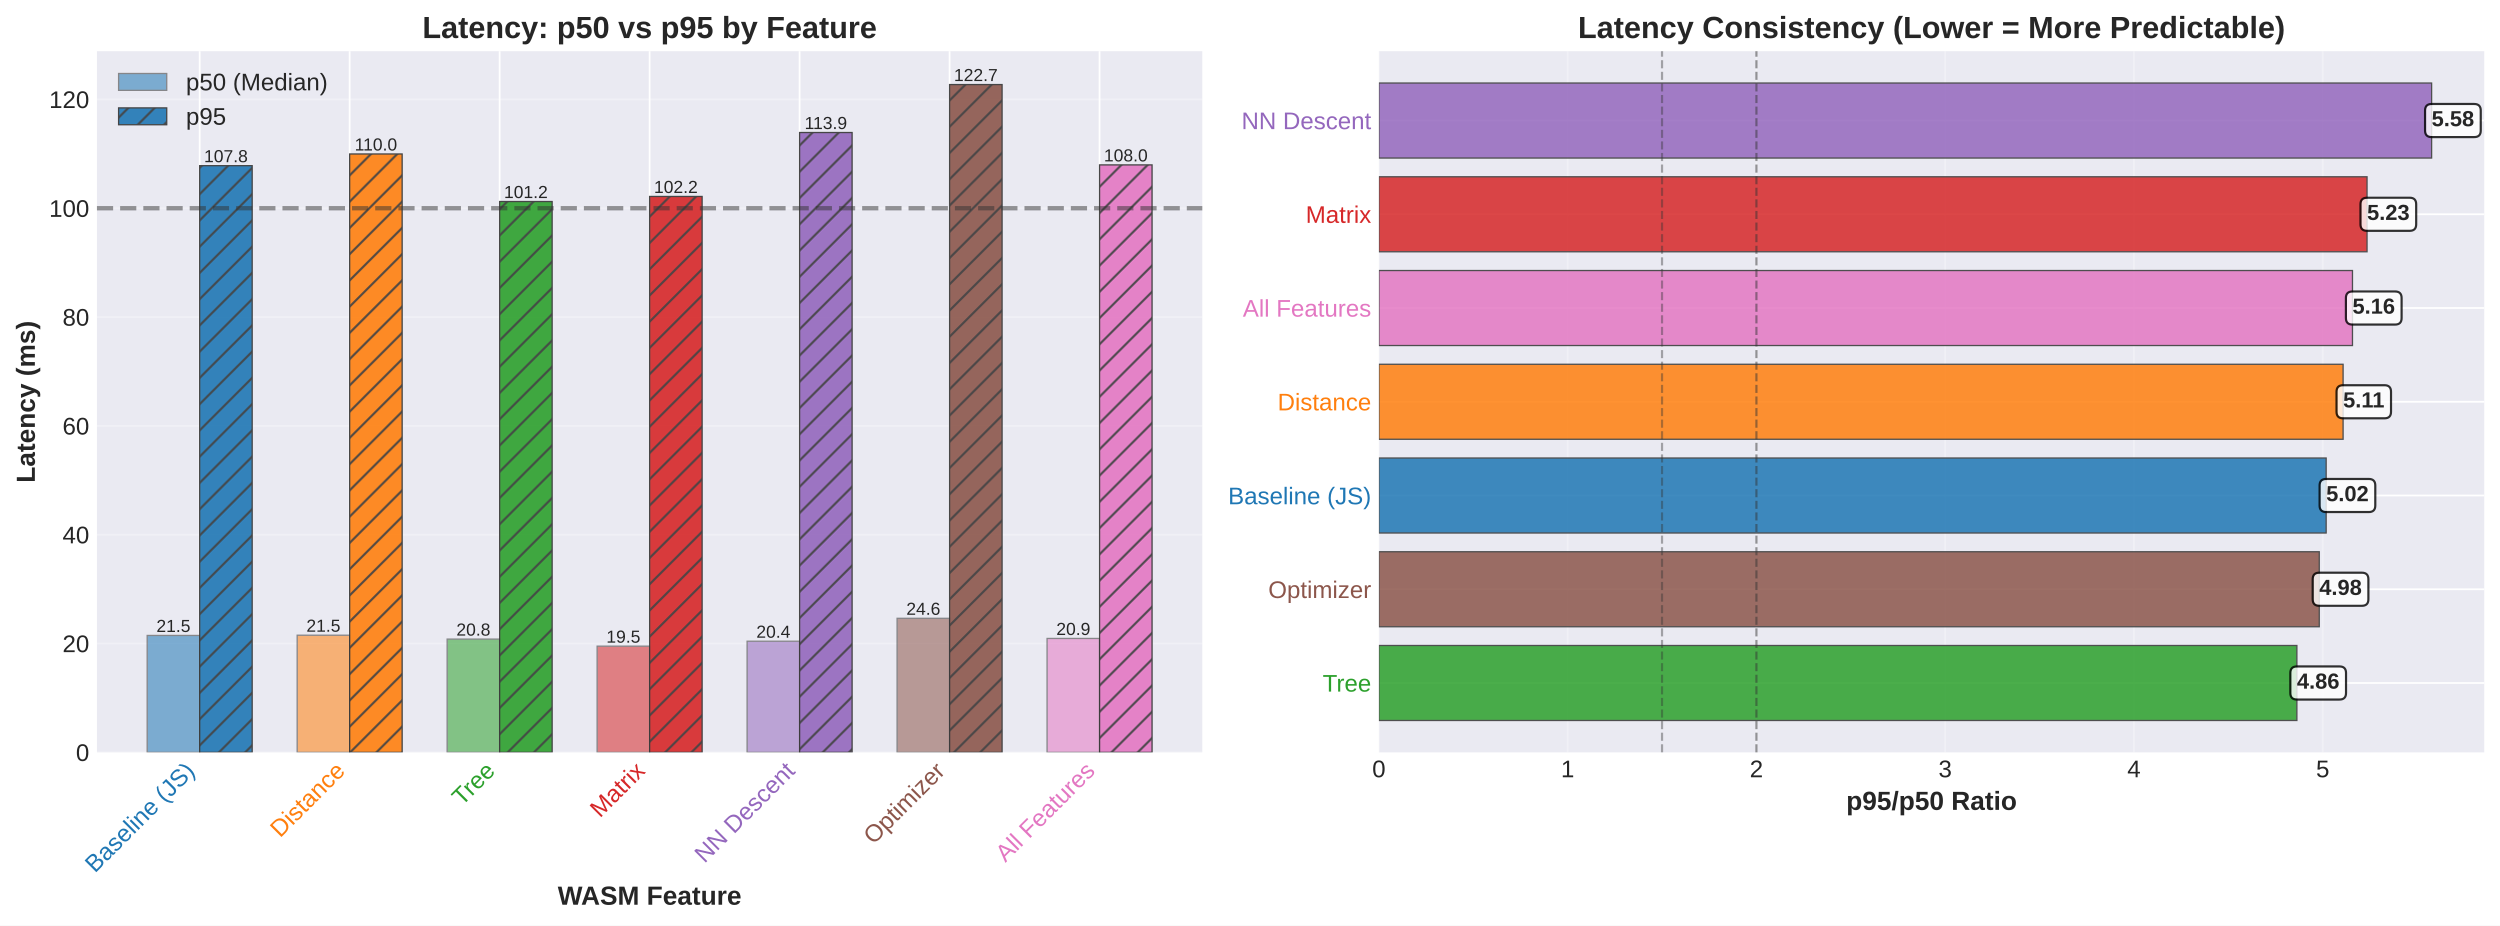
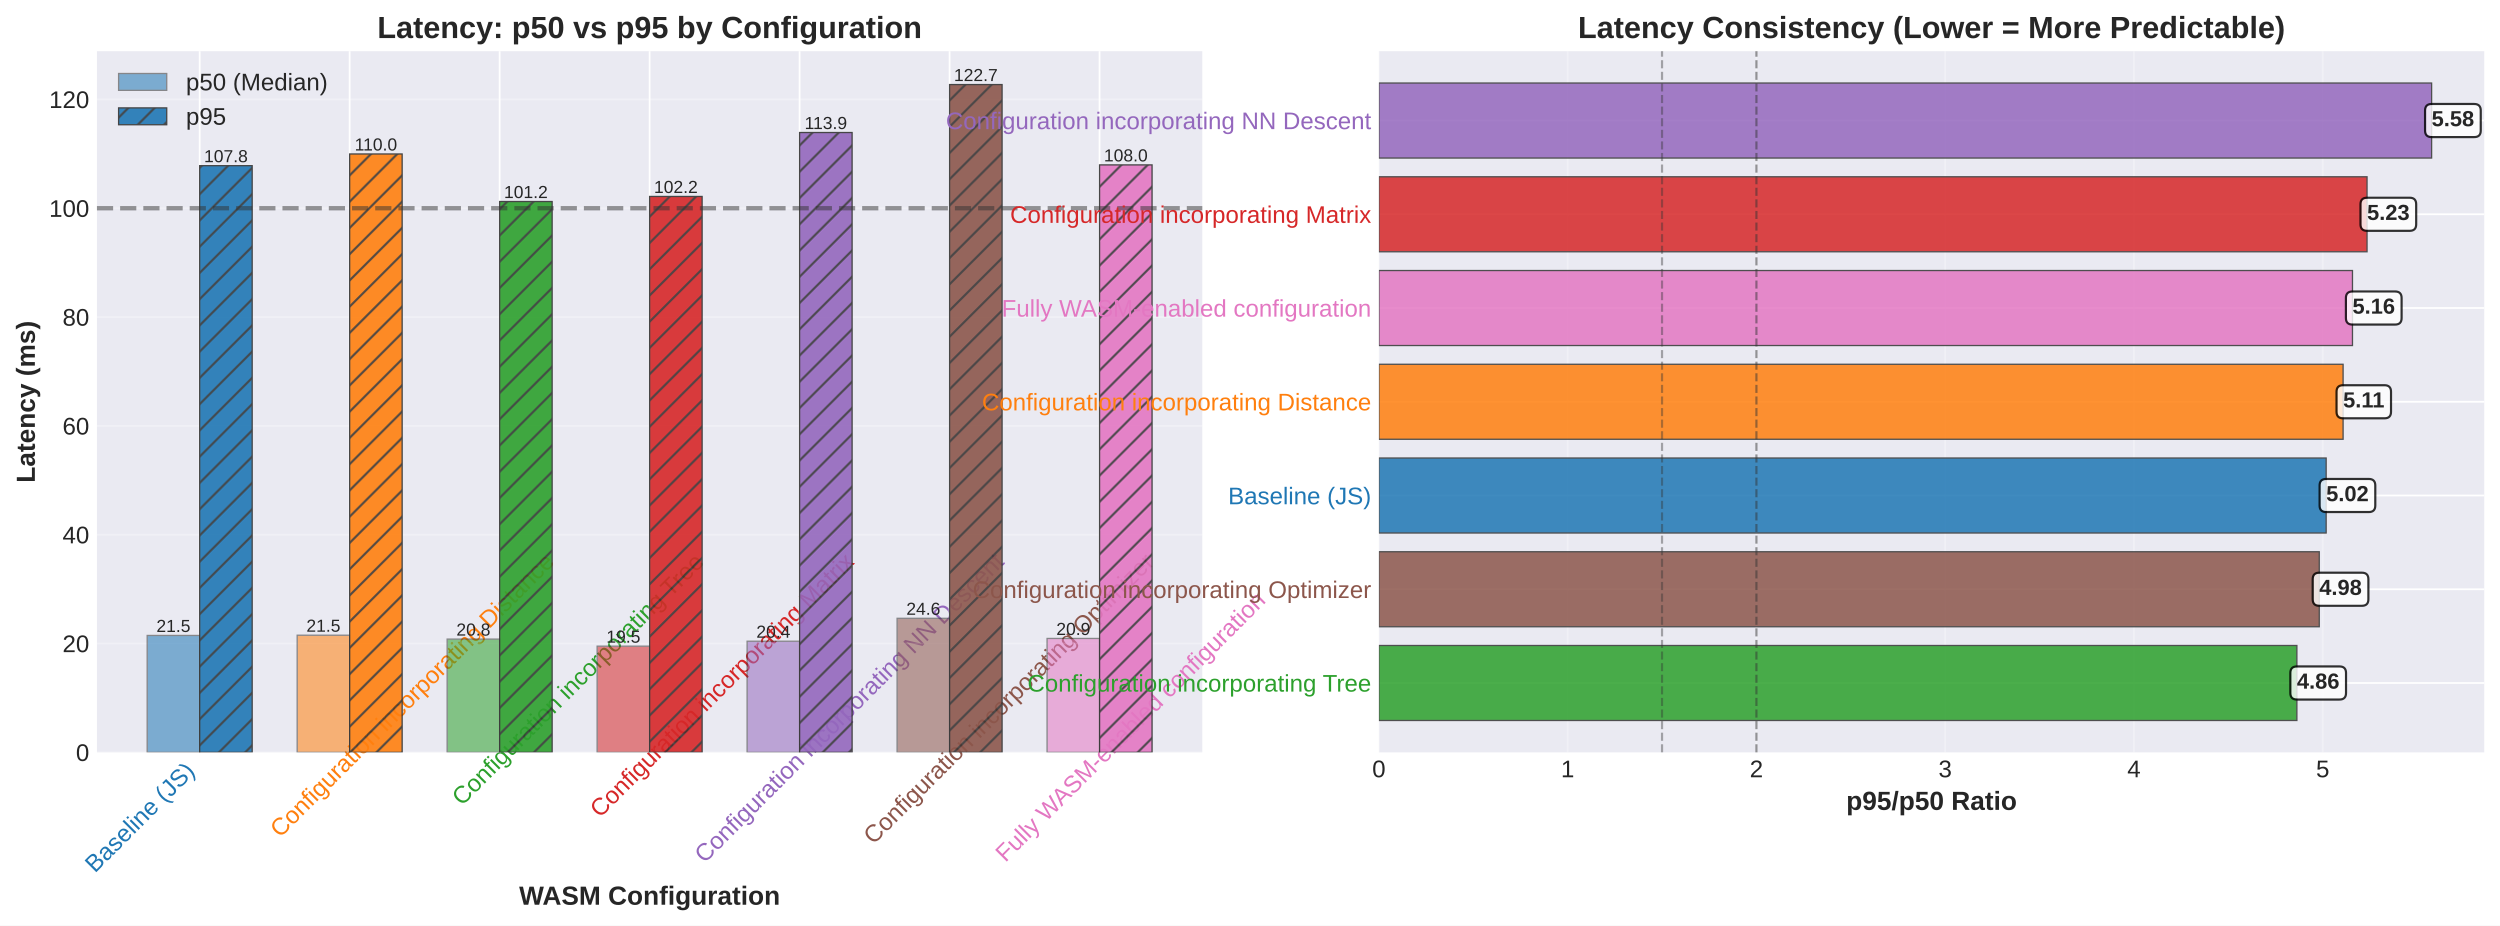
<svg xmlns="http://www.w3.org/2000/svg" width="1142.808pt" height="423.132pt" viewBox="0 0 1142.808 423.132" version="1.1">
  <defs>
    <style type="text/css">*{stroke-linejoin: round; stroke-linecap: butt}</style>
  </defs>
  <g id="figure_1">
    <g id="patch_1">
      <path d="M 0 423.132  L 1142.808 423.132  L 1142.808 -0  L 0 -0  z " style="fill: #ffffff" />
    </g>
    <g id="axes_1">
      <g id="patch_2">
        <path d="M 44.312 343.922  L 549.6 343.922  L 549.6 23.392  L 44.312 23.392  z " style="fill: #eaeaf2" />
      </g>
      <g id="matplotlib.axis_1">
        <g id="xtick_1">
          <g id="line2d_1">
            <path d="M 91.276 343.922  L 91.276 23.392  " clip-path="url(#p7d167f89d7)" style="fill: none; stroke: #ffffff; stroke-width: 0.8; stroke-linecap: round" />
          </g>
          <g id="line2d_2" />
          <g id="text_1">
            <text style="font-size: 11px; font-family: 'Arial', 'Liberation Sans', 'DejaVu Sans', 'Bitstream Vera Sans', sans-serif; fill: #1f77b4" transform="translate(43.38555 399.3372) rotate(-45)">Baseline (JS)</text>
          </g>
        </g>
        <g id="xtick_2">
          <g id="line2d_3">
            <path d="M 159.836 343.922  L 159.836 23.392  " clip-path="url(#p7d167f89d7)" style="fill: none; stroke: #ffffff; stroke-width: 0.8; stroke-linecap: round" />
          </g>
          <g id="line2d_4" />
          <g id="text_2">
-             <text style="font-size: 11px; font-family: 'Arial', 'Liberation Sans', 'DejaVu Sans', 'Bitstream Vera Sans', sans-serif; fill: #ff7f0e" transform="translate(128.0295 383.2498) rotate(-45)">Distance</text>
+             <text style="font-size: 11px; font-family: 'Arial', 'Liberation Sans', 'DejaVu Sans', 'Bitstream Vera Sans', sans-serif; fill: #ff7f0e" transform="translate(128.0295 383.2498) rotate(-45)">Configuration incorporating Distance</text>
          </g>
        </g>
        <g id="xtick_3">
          <g id="line2d_5">
            <path d="M 228.396 343.922  L 228.396 23.392  " clip-path="url(#p7d167f89d7)" style="fill: none; stroke: #ffffff; stroke-width: 0.8; stroke-linecap: round" />
          </g>
          <g id="line2d_6" />
          <g id="text_3">
-             <text style="font-size: 11px; font-family: 'Arial', 'Liberation Sans', 'DejaVu Sans', 'Bitstream Vera Sans', sans-serif; fill: #2ca02c" transform="translate(211.1506 368.6888) rotate(-45)">Tree</text>
+             <text style="font-size: 11px; font-family: 'Arial', 'Liberation Sans', 'DejaVu Sans', 'Bitstream Vera Sans', sans-serif; fill: #2ca02c" transform="translate(211.1506 368.6888) rotate(-45)">Configuration incorporating Tree</text>
          </g>
        </g>
        <g id="xtick_4">
          <g id="line2d_7">
            <path d="M 296.956 343.922  L 296.956 23.392  " clip-path="url(#p7d167f89d7)" style="fill: none; stroke: #ffffff; stroke-width: 0.8; stroke-linecap: round" />
          </g>
          <g id="line2d_8" />
          <g id="text_4">
-             <text style="font-size: 11px; font-family: 'Arial', 'Liberation Sans', 'DejaVu Sans', 'Bitstream Vera Sans', sans-serif; fill: #d62728" transform="translate(274.238 374.1615) rotate(-45)">Matrix</text>
+             <text style="font-size: 11px; font-family: 'Arial', 'Liberation Sans', 'DejaVu Sans', 'Bitstream Vera Sans', sans-serif; fill: #d62728" transform="translate(274.238 374.1615) rotate(-45)">Configuration incorporating Matrix</text>
          </g>
        </g>
        <g id="xtick_5">
          <g id="line2d_9">
            <path d="M 365.516 343.922  L 365.516 23.392  " clip-path="url(#p7d167f89d7)" style="fill: none; stroke: #ffffff; stroke-width: 0.8; stroke-linecap: round" />
          </g>
          <g id="line2d_10" />
          <g id="text_5">
-             <text style="font-size: 11px; font-family: 'Arial', 'Liberation Sans', 'DejaVu Sans', 'Bitstream Vera Sans', sans-serif; fill: #9467bd" transform="translate(322.0425 394.917) rotate(-45)">NN Descent</text>
+             <text style="font-size: 11px; font-family: 'Arial', 'Liberation Sans', 'DejaVu Sans', 'Bitstream Vera Sans', sans-serif; fill: #9467bd" transform="translate(322.0425 394.917) rotate(-45)">Configuration incorporating NN Descent</text>
          </g>
        </g>
        <g id="xtick_6">
          <g id="line2d_11">
            <path d="M 434.077 343.922  L 434.077 23.392  " clip-path="url(#p7d167f89d7)" style="fill: none; stroke: #ffffff; stroke-width: 0.8; stroke-linecap: round" />
          </g>
          <g id="line2d_12" />
          <g id="text_6">
-             <text style="font-size: 11px; font-family: 'Arial', 'Liberation Sans', 'DejaVu Sans', 'Bitstream Vera Sans', sans-serif; fill: #8c564b" transform="translate(399.2546 386.3647) rotate(-45)">Optimizer</text>
+             <text style="font-size: 11px; font-family: 'Arial', 'Liberation Sans', 'DejaVu Sans', 'Bitstream Vera Sans', sans-serif; fill: #8c564b" transform="translate(399.2546 386.3647) rotate(-45)">Configuration incorporating Optimizer</text>
          </g>
        </g>
        <g id="xtick_7">
          <g id="line2d_13">
            <path d="M 502.637 343.922  L 502.637 23.392  " clip-path="url(#p7d167f89d7)" style="fill: none; stroke: #ffffff; stroke-width: 0.8; stroke-linecap: round" />
          </g>
          <g id="line2d_14" />
          <g id="text_7">
-             <text style="font-size: 11px; font-family: 'Arial', 'Liberation Sans', 'DejaVu Sans', 'Bitstream Vera Sans', sans-serif; fill: #e377c2" transform="translate(459.5929 394.4868) rotate(-45)">All Features</text>
+             <text style="font-size: 11px; font-family: 'Arial', 'Liberation Sans', 'DejaVu Sans', 'Bitstream Vera Sans', sans-serif; fill: #e377c2" transform="translate(459.5929 394.4868) rotate(-45)">Fully WASM-enabled configuration</text>
          </g>
        </g>
        <g id="text_8">
-           <text style="font-weight: 700; font-size: 12px; font-family: 'Arial', 'Liberation Sans', 'DejaVu Sans', 'Bitstream Vera Sans', sans-serif; text-anchor: middle; fill: #262626" x="296.956" y="413.564" transform="rotate(-0 296.9563 413.5637)">WASM Feature</text>
+           <text style="font-weight: 700; font-size: 12px; font-family: 'Arial', 'Liberation Sans', 'DejaVu Sans', 'Bitstream Vera Sans', sans-serif; text-anchor: middle; fill: #262626" x="296.956" y="413.564" transform="rotate(-0 296.9563 413.5637)">WASM Configuration</text>
        </g>
      </g>
      <g id="matplotlib.axis_2">
        <g id="ytick_1">
          <g id="line2d_15">
            <path d="M 44.312 343.922  L 549.6 343.922  " clip-path="url(#p7d167f89d7)" style="fill: none; stroke: #ffffff; stroke-opacity: 0.3; stroke-width: 0.8; stroke-linecap: round" />
          </g>
          <g id="line2d_16" />
          <g id="text_9">
            <text style="font-size: 11px; font-family: 'Arial', 'Liberation Sans', 'DejaVu Sans', 'Bitstream Vera Sans', sans-serif; text-anchor: end; fill: #262626" x="40.812" y="347.858" transform="rotate(-0 40.81234 347.8584)">0</text>
          </g>
        </g>
        <g id="ytick_2">
          <g id="line2d_17">
            <path d="M 44.312 294.176  L 549.6 294.176  " clip-path="url(#p7d167f89d7)" style="fill: none; stroke: #ffffff; stroke-opacity: 0.3; stroke-width: 0.8; stroke-linecap: round" />
          </g>
          <g id="line2d_18" />
          <g id="text_10">
            <text style="font-size: 11px; font-family: 'Arial', 'Liberation Sans', 'DejaVu Sans', 'Bitstream Vera Sans', sans-serif; text-anchor: end; fill: #262626" x="40.812" y="298.112" transform="rotate(-0 40.81234 298.1125)">20</text>
          </g>
        </g>
        <g id="ytick_3">
          <g id="line2d_19">
            <path d="M 44.312 244.43  L 549.6 244.43  " clip-path="url(#p7d167f89d7)" style="fill: none; stroke: #ffffff; stroke-opacity: 0.3; stroke-width: 0.8; stroke-linecap: round" />
          </g>
          <g id="line2d_20" />
          <g id="text_11">
            <text style="font-size: 11px; font-family: 'Arial', 'Liberation Sans', 'DejaVu Sans', 'Bitstream Vera Sans', sans-serif; text-anchor: end; fill: #262626" x="40.812" y="248.367" transform="rotate(-0 40.81234 248.3666)">40</text>
          </g>
        </g>
        <g id="ytick_4">
          <g id="line2d_21">
            <path d="M 44.312 194.684  L 549.6 194.684  " clip-path="url(#p7d167f89d7)" style="fill: none; stroke: #ffffff; stroke-opacity: 0.3; stroke-width: 0.8; stroke-linecap: round" />
          </g>
          <g id="line2d_22" />
          <g id="text_12">
            <text style="font-size: 11px; font-family: 'Arial', 'Liberation Sans', 'DejaVu Sans', 'Bitstream Vera Sans', sans-serif; text-anchor: end; fill: #262626" x="40.812" y="198.621" transform="rotate(-0 40.81234 198.6208)">60</text>
          </g>
        </g>
        <g id="ytick_5">
          <g id="line2d_23">
            <path d="M 44.312 144.938  L 549.6 144.938  " clip-path="url(#p7d167f89d7)" style="fill: none; stroke: #ffffff; stroke-opacity: 0.3; stroke-width: 0.8; stroke-linecap: round" />
          </g>
          <g id="line2d_24" />
          <g id="text_13">
            <text style="font-size: 11px; font-family: 'Arial', 'Liberation Sans', 'DejaVu Sans', 'Bitstream Vera Sans', sans-serif; text-anchor: end; fill: #262626" x="40.812" y="148.875" transform="rotate(-0 40.81234 148.8749)">80</text>
          </g>
        </g>
        <g id="ytick_6">
          <g id="line2d_25">
            <path d="M 44.312 95.192  L 549.6 95.192  " clip-path="url(#p7d167f89d7)" style="fill: none; stroke: #ffffff; stroke-opacity: 0.3; stroke-width: 0.8; stroke-linecap: round" />
          </g>
          <g id="line2d_26" />
          <g id="text_14">
            <text style="font-size: 11px; font-family: 'Arial', 'Liberation Sans', 'DejaVu Sans', 'Bitstream Vera Sans', sans-serif; text-anchor: end; fill: #262626" x="40.812" y="99.129" transform="rotate(-0 40.81234 99.12901)">100</text>
          </g>
        </g>
        <g id="ytick_7">
          <g id="line2d_27">
            <path d="M 44.312 45.446  L 549.6 45.446  " clip-path="url(#p7d167f89d7)" style="fill: none; stroke: #ffffff; stroke-opacity: 0.3; stroke-width: 0.8; stroke-linecap: round" />
          </g>
          <g id="line2d_28" />
          <g id="text_15">
            <text style="font-size: 11px; font-family: 'Arial', 'Liberation Sans', 'DejaVu Sans', 'Bitstream Vera Sans', sans-serif; text-anchor: end; fill: #262626" x="40.812" y="49.383" transform="rotate(-0 40.81234 49.38314)">120</text>
          </g>
        </g>
        <g id="text_16">
          <text style="font-weight: 700; font-size: 12px; font-family: 'Arial', 'Liberation Sans', 'DejaVu Sans', 'Bitstream Vera Sans', sans-serif; text-anchor: middle; fill: #262626" x="15.936" y="183.657" transform="rotate(-90 15.93562 183.6566)">Latency (ms)</text>
        </g>
      </g>
      <g id="patch_3">
        <path d="M 67.28 343.922  L 91.276 343.922  L 91.276 290.478  L 67.28 290.478  z " clip-path="url(#p7d167f89d7)" style="fill: #1f77b4; opacity: 0.55; stroke: #333333; stroke-width: 0.6; stroke-linejoin: miter" />
      </g>
      <g id="patch_4">
        <path d="M 135.84 343.922  L 159.836 343.922  L 159.836 290.37  L 135.84 290.37  z " clip-path="url(#p7d167f89d7)" style="fill: #ff7f0e; opacity: 0.55; stroke: #333333; stroke-width: 0.6; stroke-linejoin: miter" />
      </g>
      <g id="patch_5">
        <path d="M 204.4 343.922  L 228.396 343.922  L 228.396 292.144  L 204.4 292.144  z " clip-path="url(#p7d167f89d7)" style="fill: #2ca02c; opacity: 0.55; stroke: #333333; stroke-width: 0.6; stroke-linejoin: miter" />
      </g>
      <g id="patch_6">
        <path d="M 272.96 343.922  L 296.956 343.922  L 296.956 295.378  L 272.96 295.378  z " clip-path="url(#p7d167f89d7)" style="fill: #d62728; opacity: 0.55; stroke: #333333; stroke-width: 0.6; stroke-linejoin: miter" />
      </g>
      <g id="patch_7">
        <path d="M 341.52 343.922  L 365.516 343.922  L 365.516 293.114  L 341.52 293.114  z " clip-path="url(#p7d167f89d7)" style="fill: #9467bd; opacity: 0.55; stroke: #333333; stroke-width: 0.6; stroke-linejoin: miter" />
      </g>
      <g id="patch_8">
        <path d="M 410.08 343.922  L 434.077 343.922  L 434.077 282.643  L 410.08 282.643  z " clip-path="url(#p7d167f89d7)" style="fill: #8c564b; opacity: 0.55; stroke: #333333; stroke-width: 0.6; stroke-linejoin: miter" />
      </g>
      <g id="patch_9">
        <path d="M 478.641 343.922  L 502.637 343.922  L 502.637 291.854  L 478.641 291.854  z " clip-path="url(#p7d167f89d7)" style="fill: #e377c2; opacity: 0.55; stroke: #333333; stroke-width: 0.6; stroke-linejoin: miter" />
      </g>
      <g id="patch_10">
        <path d="M 91.276 343.922  L 115.272 343.922  L 115.272 75.734  L 91.276 75.734  z " clip-path="url(#p7d167f89d7)" style="fill: url(#h365c6e876c); opacity: 0.9; stroke: #333333; stroke-width: 0.6; stroke-linejoin: miter" />
      </g>
      <g id="patch_11">
        <path d="M 159.836 343.922  L 183.832 343.922  L 183.832 70.388  L 159.836 70.388  z " clip-path="url(#p7d167f89d7)" style="fill: url(#hfb92b39b15); opacity: 0.9; stroke: #333333; stroke-width: 0.6; stroke-linejoin: miter" />
      </g>
      <g id="patch_12">
        <path d="M 228.396 343.922  L 252.392 343.922  L 252.392 92.124  L 228.396 92.124  z " clip-path="url(#p7d167f89d7)" style="fill: url(#hc4e8694d15); opacity: 0.9; stroke: #333333; stroke-width: 0.6; stroke-linejoin: miter" />
      </g>
      <g id="patch_13">
        <path d="M 296.956 343.922  L 320.952 343.922  L 320.952 89.807  L 296.956 89.807  z " clip-path="url(#p7d167f89d7)" style="fill: url(#ha5bbc95d6c); opacity: 0.9; stroke: #333333; stroke-width: 0.6; stroke-linejoin: miter" />
      </g>
      <g id="patch_14">
        <path d="M 365.516 343.922  L 389.512 343.922  L 389.512 60.579  L 365.516 60.579  z " clip-path="url(#p7d167f89d7)" style="fill: url(#hbf3a1a3092); opacity: 0.9; stroke: #333333; stroke-width: 0.6; stroke-linejoin: miter" />
      </g>
      <g id="patch_15">
        <path d="M 434.077 343.922  L 458.073 343.922  L 458.073 38.655  L 434.077 38.655  z " clip-path="url(#p7d167f89d7)" style="fill: url(#hc1cb69dcd6); opacity: 0.9; stroke: #333333; stroke-width: 0.6; stroke-linejoin: miter" />
      </g>
      <g id="patch_16">
        <path d="M 502.637 343.922  L 526.633 343.922  L 526.633 75.381  L 502.637 75.381  z " clip-path="url(#p7d167f89d7)" style="fill: url(#h74aba30aff); opacity: 0.9; stroke: #333333; stroke-width: 0.6; stroke-linejoin: miter" />
      </g>
      <g id="line2d_29">
        <path d="M 44.312 95.192  L 549.6 95.192  " clip-path="url(#p7d167f89d7)" style="fill: none; stroke-dasharray: 7.4,3.2; stroke-dashoffset: 0; stroke: #333333; stroke-opacity: 0.5; stroke-width: 2" />
      </g>
      <g id="patch_17">
        <path d="M 44.312 343.922  L 44.312 23.392  " style="fill: none" />
      </g>
      <g id="patch_18">
        <path d="M 549.6 343.922  L 549.6 23.392  " style="fill: none" />
      </g>
      <g id="patch_19">
        <path d="M 44.312 343.922  L 549.6 343.922  " style="fill: none" />
      </g>
      <g id="patch_20">
        <path d="M 44.312 23.392  L 549.6 23.392  " style="fill: none" />
      </g>
      <g id="text_17">
        <text style="font-size: 8px; font-family: 'Arial', 'Liberation Sans', 'DejaVu Sans', 'Bitstream Vera Sans', sans-serif; text-anchor: middle; fill: #262626" x="79.278" y="288.888" transform="rotate(-0 79.278 288.8879)">21.5</text>
      </g>
      <g id="text_18">
        <text style="font-size: 8px; font-family: 'Arial', 'Liberation Sans', 'DejaVu Sans', 'Bitstream Vera Sans', sans-serif; text-anchor: middle; fill: #262626" x="147.838" y="288.78" transform="rotate(-0 147.8381 288.7801)">21.5</text>
      </g>
      <g id="text_19">
        <text style="font-size: 8px; font-family: 'Arial', 'Liberation Sans', 'DejaVu Sans', 'Bitstream Vera Sans', sans-serif; text-anchor: middle; fill: #262626" x="216.398" y="290.554" transform="rotate(-0 216.3982 290.5544)">20.8</text>
      </g>
      <g id="text_20">
        <text style="font-size: 8px; font-family: 'Arial', 'Liberation Sans', 'DejaVu Sans', 'Bitstream Vera Sans', sans-serif; text-anchor: middle; fill: #262626" x="284.958" y="293.788" transform="rotate(-0 284.9583 293.7879)">19.5</text>
      </g>
      <g id="text_21">
        <text style="font-size: 8px; font-family: 'Arial', 'Liberation Sans', 'DejaVu Sans', 'Bitstream Vera Sans', sans-serif; text-anchor: middle; fill: #262626" x="353.518" y="291.524" transform="rotate(-0 353.5184 291.5245)">20.4</text>
      </g>
      <g id="text_22">
        <text style="font-size: 8px; font-family: 'Arial', 'Liberation Sans', 'DejaVu Sans', 'Bitstream Vera Sans', sans-serif; text-anchor: middle; fill: #262626" x="422.079" y="281.053" transform="rotate(-0 422.0785 281.0529)">24.6</text>
      </g>
      <g id="text_23">
        <text style="font-size: 8px; font-family: 'Arial', 'Liberation Sans', 'DejaVu Sans', 'Bitstream Vera Sans', sans-serif; text-anchor: middle; fill: #262626" x="490.639" y="290.264" transform="rotate(-0 490.6386 290.2642)">20.9</text>
      </g>
      <g id="text_24">
        <text style="font-size: 8px; font-family: 'Arial', 'Liberation Sans', 'DejaVu Sans', 'Bitstream Vera Sans', sans-serif; text-anchor: middle; fill: #262626" x="103.274" y="74.144" transform="rotate(-0 103.274 74.14366)">107.8</text>
      </g>
      <g id="text_25">
        <text style="font-size: 8px; font-family: 'Arial', 'Liberation Sans', 'DejaVu Sans', 'Bitstream Vera Sans', sans-serif; text-anchor: middle; fill: #262626" x="171.834" y="68.798" transform="rotate(-0 171.8341 68.79824)">110.0</text>
      </g>
      <g id="text_26">
        <text style="font-size: 8px; font-family: 'Arial', 'Liberation Sans', 'DejaVu Sans', 'Bitstream Vera Sans', sans-serif; text-anchor: middle; fill: #262626" x="240.394" y="90.534" transform="rotate(-0 240.3942 90.53379)">101.2</text>
      </g>
      <g id="text_27">
        <text style="font-size: 8px; font-family: 'Arial', 'Liberation Sans', 'DejaVu Sans', 'Bitstream Vera Sans', sans-serif; text-anchor: middle; fill: #262626" x="308.954" y="88.217" transform="rotate(-0 308.9543 88.21722)">102.2</text>
      </g>
      <g id="text_28">
        <text style="font-size: 8px; font-family: 'Arial', 'Liberation Sans', 'DejaVu Sans', 'Bitstream Vera Sans', sans-serif; text-anchor: middle; fill: #262626" x="377.514" y="58.989" transform="rotate(-0 377.5144 58.98926)">113.9</text>
      </g>
      <g id="text_29">
        <text style="font-size: 8px; font-family: 'Arial', 'Liberation Sans', 'DejaVu Sans', 'Bitstream Vera Sans', sans-serif; text-anchor: middle; fill: #262626" x="446.075" y="37.065" transform="rotate(-0 446.0745 37.0649)">122.7</text>
      </g>
      <g id="text_30">
        <text style="font-size: 8px; font-family: 'Arial', 'Liberation Sans', 'DejaVu Sans', 'Bitstream Vera Sans', sans-serif; text-anchor: middle; fill: #262626" x="514.635" y="73.791" transform="rotate(-0 514.6347 73.79092)">108.0</text>
      </g>
      <g id="text_31">
-         <text style="font-weight: 700; font-size: 14px; font-family: 'Arial', 'Liberation Sans', 'DejaVu Sans', 'Bitstream Vera Sans', sans-serif; text-anchor: middle; fill: #262626" x="296.956" y="17.392" transform="rotate(-0 296.9563 17.39156)">Latency: p50 vs p95 by Feature</text>
+         <text style="font-weight: 700; font-size: 14px; font-family: 'Arial', 'Liberation Sans', 'DejaVu Sans', 'Bitstream Vera Sans', sans-serif; text-anchor: middle; fill: #262626" x="296.956" y="17.392" transform="rotate(-0 296.9563 17.39156)">Latency: p50 vs p95 by Configuration</text>
      </g>
      <g id="legend_1">
        <g id="patch_21">
          <path d="M 54.212 41.299  L 76.212 41.299  L 76.212 33.599  L 54.212 33.599  z " style="fill: #1f77b4; opacity: 0.55; stroke: #333333; stroke-width: 0.6; stroke-linejoin: miter" />
        </g>
        <g id="text_32">
          <text style="font-size: 11px; font-family: 'Arial', 'Liberation Sans', 'DejaVu Sans', 'Bitstream Vera Sans', sans-serif; text-anchor: start; fill: #262626" x="85.012" y="41.299" transform="rotate(-0 85.01234 41.29922)">p50 (Median)</text>
        </g>
        <g id="patch_22">
          <path d="M 54.212 57.021  L 76.212 57.021  L 76.212 49.321  L 54.212 49.321  z " style="fill: url(#h365c6e876c); opacity: 0.9; stroke: #333333; stroke-width: 0.6; stroke-linejoin: miter" />
        </g>
        <g id="text_33">
          <text style="font-size: 11px; font-family: 'Arial', 'Liberation Sans', 'DejaVu Sans', 'Bitstream Vera Sans', sans-serif; text-anchor: start; fill: #262626" x="85.012" y="57.021" transform="rotate(-0 85.01234 57.02063)">p95</text>
        </g>
      </g>
    </g>
    <g id="axes_2">
      <g id="patch_23">
        <path d="M 630.32 343.922  L 1135.608 343.922  L 1135.608 23.392  L 630.32 23.392  z " style="fill: #eaeaf2" />
      </g>
      <g id="matplotlib.axis_3">
        <g id="xtick_8">
          <g id="line2d_30">
            <path d="M 630.32 343.922  L 630.32 23.392  " clip-path="url(#p99781aa9fd)" style="fill: none; stroke: #ffffff; stroke-opacity: 0.3; stroke-width: 0.8; stroke-linecap: round" />
          </g>
          <g id="line2d_31" />
          <g id="text_34">
            <text style="font-size: 11px; font-family: 'Arial', 'Liberation Sans', 'DejaVu Sans', 'Bitstream Vera Sans', sans-serif; text-anchor: middle; fill: #262626" x="630.32" y="355.295" transform="rotate(-0 630.3203 355.2952)">0</text>
          </g>
        </g>
        <g id="xtick_9">
          <g id="line2d_32">
            <path d="M 716.611 343.922  L 716.611 23.392  " clip-path="url(#p99781aa9fd)" style="fill: none; stroke: #ffffff; stroke-opacity: 0.3; stroke-width: 0.8; stroke-linecap: round" />
          </g>
          <g id="line2d_33" />
          <g id="text_35">
            <text style="font-size: 11px; font-family: 'Arial', 'Liberation Sans', 'DejaVu Sans', 'Bitstream Vera Sans', sans-serif; text-anchor: middle; fill: #262626" x="716.611" y="355.295" transform="rotate(-0 716.6108 355.2952)">1</text>
          </g>
        </g>
        <g id="xtick_10">
          <g id="line2d_34">
            <path d="M 802.901 343.922  L 802.901 23.392  " clip-path="url(#p99781aa9fd)" style="fill: none; stroke: #ffffff; stroke-opacity: 0.3; stroke-width: 0.8; stroke-linecap: round" />
          </g>
          <g id="line2d_35" />
          <g id="text_36">
            <text style="font-size: 11px; font-family: 'Arial', 'Liberation Sans', 'DejaVu Sans', 'Bitstream Vera Sans', sans-serif; text-anchor: middle; fill: #262626" x="802.901" y="355.295" transform="rotate(-0 802.9012 355.2952)">2</text>
          </g>
        </g>
        <g id="xtick_11">
          <g id="line2d_36">
            <path d="M 889.192 343.922  L 889.192 23.392  " clip-path="url(#p99781aa9fd)" style="fill: none; stroke: #ffffff; stroke-opacity: 0.3; stroke-width: 0.8; stroke-linecap: round" />
          </g>
          <g id="line2d_37" />
          <g id="text_37">
            <text style="font-size: 11px; font-family: 'Arial', 'Liberation Sans', 'DejaVu Sans', 'Bitstream Vera Sans', sans-serif; text-anchor: middle; fill: #262626" x="889.192" y="355.295" transform="rotate(-0 889.1917 355.2952)">3</text>
          </g>
        </g>
        <g id="xtick_12">
          <g id="line2d_38">
            <path d="M 975.482 343.922  L 975.482 23.392  " clip-path="url(#p99781aa9fd)" style="fill: none; stroke: #ffffff; stroke-opacity: 0.3; stroke-width: 0.8; stroke-linecap: round" />
          </g>
          <g id="line2d_39" />
          <g id="text_38">
            <text style="font-size: 11px; font-family: 'Arial', 'Liberation Sans', 'DejaVu Sans', 'Bitstream Vera Sans', sans-serif; text-anchor: middle; fill: #262626" x="975.482" y="355.295" transform="rotate(-0 975.4821 355.2952)">4</text>
          </g>
        </g>
        <g id="xtick_13">
          <g id="line2d_40">
            <path d="M 1061.773 343.922  L 1061.773 23.392  " clip-path="url(#p99781aa9fd)" style="fill: none; stroke: #ffffff; stroke-opacity: 0.3; stroke-width: 0.8; stroke-linecap: round" />
          </g>
          <g id="line2d_41" />
          <g id="text_39">
            <text style="font-size: 11px; font-family: 'Arial', 'Liberation Sans', 'DejaVu Sans', 'Bitstream Vera Sans', sans-serif; text-anchor: middle; fill: #262626" x="1061.773" y="355.295" transform="rotate(-0 1061.773 355.2952)">5</text>
          </g>
        </g>
        <g id="text_40">
          <text style="font-weight: 700; font-size: 12px; font-family: 'Arial', 'Liberation Sans', 'DejaVu Sans', 'Bitstream Vera Sans', sans-serif; text-anchor: middle; fill: #262626" x="882.964" y="370.217" transform="rotate(-0 882.9643 370.217)">p95/p50 Ratio</text>
        </g>
      </g>
      <g id="matplotlib.axis_4">
        <g id="ytick_8">
          <g id="line2d_42">
            <path d="M 630.32 312.211  L 1135.608 312.211  " clip-path="url(#p99781aa9fd)" style="fill: none; stroke: #ffffff; stroke-width: 0.8; stroke-linecap: round" />
          </g>
          <g id="line2d_43" />
          <g id="text_41">
-             <text style="font-size: 11px; font-family: 'Arial', 'Liberation Sans', 'DejaVu Sans', 'Bitstream Vera Sans', sans-serif; text-anchor: end; fill: #2ca02c" x="626.82" y="316.148" transform="rotate(-0 626.8203 316.1482)">Tree</text>
+             <text style="font-size: 11px; font-family: 'Arial', 'Liberation Sans', 'DejaVu Sans', 'Bitstream Vera Sans', sans-serif; text-anchor: end; fill: #2ca02c" x="626.82" y="316.148" transform="rotate(-0 626.8203 316.1482)">Configuration incorporating Tree</text>
          </g>
        </g>
        <g id="ytick_9">
          <g id="line2d_44">
            <path d="M 630.32 269.36  L 1135.608 269.36  " clip-path="url(#p99781aa9fd)" style="fill: none; stroke: #ffffff; stroke-width: 0.8; stroke-linecap: round" />
          </g>
          <g id="line2d_45" />
          <g id="text_42">
-             <text style="font-size: 11px; font-family: 'Arial', 'Liberation Sans', 'DejaVu Sans', 'Bitstream Vera Sans', sans-serif; text-anchor: end; fill: #8c564b" x="626.82" y="273.367" transform="rotate(-0 626.8203 273.367)">Optimizer</text>
+             <text style="font-size: 11px; font-family: 'Arial', 'Liberation Sans', 'DejaVu Sans', 'Bitstream Vera Sans', sans-serif; text-anchor: end; fill: #8c564b" x="626.82" y="273.367" transform="rotate(-0 626.8203 273.367)">Configuration incorporating Optimizer</text>
          </g>
        </g>
        <g id="ytick_10">
          <g id="line2d_46">
            <path d="M 630.32 226.508  L 1135.608 226.508  " clip-path="url(#p99781aa9fd)" style="fill: none; stroke: #ffffff; stroke-width: 0.8; stroke-linecap: round" />
          </g>
          <g id="line2d_47" />
          <g id="text_43">
            <text style="font-size: 11px; font-family: 'Arial', 'Liberation Sans', 'DejaVu Sans', 'Bitstream Vera Sans', sans-serif; text-anchor: end; fill: #1f77b4" x="626.82" y="230.512" transform="rotate(-0 626.8203 230.512)">Baseline (JS)</text>
          </g>
        </g>
        <g id="ytick_11">
          <g id="line2d_48">
            <path d="M 630.32 183.657  L 1135.608 183.657  " clip-path="url(#p99781aa9fd)" style="fill: none; stroke: #ffffff; stroke-width: 0.8; stroke-linecap: round" />
          </g>
          <g id="line2d_49" />
          <g id="text_44">
-             <text style="font-size: 11px; font-family: 'Arial', 'Liberation Sans', 'DejaVu Sans', 'Bitstream Vera Sans', sans-serif; text-anchor: end; fill: #ff7f0e" x="626.82" y="187.593" transform="rotate(-0 626.8203 187.5934)">Distance</text>
+             <text style="font-size: 11px; font-family: 'Arial', 'Liberation Sans', 'DejaVu Sans', 'Bitstream Vera Sans', sans-serif; text-anchor: end; fill: #ff7f0e" x="626.82" y="187.593" transform="rotate(-0 626.8203 187.5934)">Configuration incorporating Distance</text>
          </g>
        </g>
        <g id="ytick_12">
          <g id="line2d_50">
            <path d="M 630.32 140.805  L 1135.608 140.805  " clip-path="url(#p99781aa9fd)" style="fill: none; stroke: #ffffff; stroke-width: 0.8; stroke-linecap: round" />
          </g>
          <g id="line2d_51" />
          <g id="text_45">
-             <text style="font-size: 11px; font-family: 'Arial', 'Liberation Sans', 'DejaVu Sans', 'Bitstream Vera Sans', sans-serif; text-anchor: end; fill: #e377c2" x="626.82" y="144.742" transform="rotate(-0 626.8203 144.7418)">All Features</text>
+             <text style="font-size: 11px; font-family: 'Arial', 'Liberation Sans', 'DejaVu Sans', 'Bitstream Vera Sans', sans-serif; text-anchor: end; fill: #e377c2" x="626.82" y="144.742" transform="rotate(-0 626.8203 144.7418)">Fully WASM-enabled configuration</text>
          </g>
        </g>
        <g id="ytick_13">
          <g id="line2d_52">
            <path d="M 630.32 97.953  L 1135.608 97.953  " clip-path="url(#p99781aa9fd)" style="fill: none; stroke: #ffffff; stroke-width: 0.8; stroke-linecap: round" />
          </g>
          <g id="line2d_53" />
          <g id="text_46">
-             <text style="font-size: 11px; font-family: 'Arial', 'Liberation Sans', 'DejaVu Sans', 'Bitstream Vera Sans', sans-serif; text-anchor: end; fill: #d62728" x="626.82" y="101.89" transform="rotate(-0 626.8203 101.8902)">Matrix</text>
+             <text style="font-size: 11px; font-family: 'Arial', 'Liberation Sans', 'DejaVu Sans', 'Bitstream Vera Sans', sans-serif; text-anchor: end; fill: #d62728" x="626.82" y="101.89" transform="rotate(-0 626.8203 101.8902)">Configuration incorporating Matrix</text>
          </g>
        </g>
        <g id="ytick_14">
          <g id="line2d_54">
            <path d="M 630.32 55.102  L 1135.608 55.102  " clip-path="url(#p99781aa9fd)" style="fill: none; stroke: #ffffff; stroke-width: 0.8; stroke-linecap: round" />
          </g>
          <g id="line2d_55" />
          <g id="text_47">
-             <text style="font-size: 11px; font-family: 'Arial', 'Liberation Sans', 'DejaVu Sans', 'Bitstream Vera Sans', sans-serif; text-anchor: end; fill: #9467bd" x="626.82" y="59.039" transform="rotate(-0 626.8203 59.03855)">NN Descent</text>
+             <text style="font-size: 11px; font-family: 'Arial', 'Liberation Sans', 'DejaVu Sans', 'Bitstream Vera Sans', sans-serif; text-anchor: end; fill: #9467bd" x="626.82" y="59.039" transform="rotate(-0 626.8203 59.03855)">Configuration incorporating NN Descent</text>
          </g>
        </g>
      </g>
      <g id="patch_24">
        <path d="M 630.32 329.352  L 1049.96 329.352  L 1049.96 295.071  L 630.32 295.071  z " clip-path="url(#p99781aa9fd)" style="fill: #2ca02c; opacity: 0.85; stroke: #333333; stroke-width: 0.6; stroke-linejoin: miter" />
      </g>
      <g id="patch_25">
        <path d="M 630.32 286.5  L 1060.186 286.5  L 1060.186 252.219  L 630.32 252.219  z " clip-path="url(#p99781aa9fd)" style="fill: #8c564b; opacity: 0.85; stroke: #333333; stroke-width: 0.6; stroke-linejoin: miter" />
      </g>
      <g id="patch_26">
        <path d="M 630.32 243.649  L 1063.338 243.649  L 1063.338 209.368  L 630.32 209.368  z " clip-path="url(#p99781aa9fd)" style="fill: #1f77b4; opacity: 0.85; stroke: #333333; stroke-width: 0.6; stroke-linejoin: miter" />
      </g>
      <g id="patch_27">
        <path d="M 630.32 200.797  L 1071.08 200.797  L 1071.08 166.516  L 630.32 166.516  z " clip-path="url(#p99781aa9fd)" style="fill: #ff7f0e; opacity: 0.85; stroke: #333333; stroke-width: 0.6; stroke-linejoin: miter" />
      </g>
      <g id="patch_28">
        <path d="M 630.32 157.946  L 1075.369 157.946  L 1075.369 123.664  L 630.32 123.664  z " clip-path="url(#p99781aa9fd)" style="fill: #e377c2; opacity: 0.85; stroke: #333333; stroke-width: 0.6; stroke-linejoin: miter" />
      </g>
      <g id="patch_29">
        <path d="M 630.32 115.094  L 1082.03 115.094  L 1082.03 80.813  L 630.32 80.813  z " clip-path="url(#p99781aa9fd)" style="fill: #d62728; opacity: 0.85; stroke: #333333; stroke-width: 0.6; stroke-linejoin: miter" />
      </g>
      <g id="patch_30">
        <path d="M 630.32 72.242  L 1111.547 72.242  L 1111.547 37.961  L 630.32 37.961  z " clip-path="url(#p99781aa9fd)" style="fill: #9467bd; opacity: 0.85; stroke: #333333; stroke-width: 0.6; stroke-linejoin: miter" />
      </g>
      <g id="line2d_56">
        <path d="M 759.756 343.922  L 759.756 23.392  " clip-path="url(#p99781aa9fd)" style="fill: none; stroke-dasharray: 3.7,1.6; stroke-dashoffset: 0; stroke: #333333; stroke-opacity: 0.4" />
      </g>
      <g id="line2d_57">
        <path d="M 802.901 343.922  L 802.901 23.392  " clip-path="url(#p99781aa9fd)" style="fill: none; stroke-dasharray: 3.7,1.6; stroke-dashoffset: 0; stroke: #333333; stroke-opacity: 0.5" />
      </g>
      <g id="patch_31">
        <path d="M 630.32 343.922  L 630.32 23.392  " style="fill: none" />
      </g>
      <g id="patch_32">
        <path d="M 1135.608 343.922  L 1135.608 23.392  " style="fill: none" />
      </g>
      <g id="patch_33">
        <path d="M 630.32 343.922  L 1135.608 343.922  " style="fill: none" />
      </g>
      <g id="patch_34">
        <path d="M 630.32 23.392  L 1135.608 23.392  " style="fill: none" />
      </g>
      <g id="text_48">
        <g id="patch_35">
          <path d="M 1049.96 319.777  L 1069.421 319.777  Q 1072.421 319.777 1072.421 316.777  L 1072.421 307.646  Q 1072.421 304.646 1069.421 304.646  L 1049.96 304.646  Q 1046.96 304.646 1046.96 307.646  L 1046.96 316.777  Q 1046.96 319.777 1049.96 319.777  z " style="fill: #ffffff; opacity: 0.8; stroke: #000000; stroke-linejoin: miter" />
        </g>
        <text style="font-weight: 700; font-size: 10px; font-family: 'Arial', 'Liberation Sans', 'DejaVu Sans', 'Bitstream Vera Sans', sans-serif; text-anchor: start; fill: #262626" x="1049.96" y="314.804" transform="rotate(-0 1049.96 314.8036)">4.86</text>
      </g>
      <g id="text_49">
        <g id="patch_36">
          <path d="M 1060.186 276.925  L 1079.647 276.925  Q 1082.647 276.925 1082.647 273.925  L 1082.647 264.794  Q 1082.647 261.794 1079.647 261.794  L 1060.186 261.794  Q 1057.186 261.794 1057.186 264.794  L 1057.186 273.925  Q 1057.186 276.925 1060.186 276.925  z " style="fill: #ffffff; opacity: 0.8; stroke: #000000; stroke-linejoin: miter" />
        </g>
        <text style="font-weight: 700; font-size: 10px; font-family: 'Arial', 'Liberation Sans', 'DejaVu Sans', 'Bitstream Vera Sans', sans-serif; text-anchor: start; fill: #262626" x="1060.186" y="271.952" transform="rotate(-0 1060.186 271.952)">4.98</text>
      </g>
      <g id="text_50">
        <g id="patch_37">
          <path d="M 1063.338 234.074  L 1082.799 234.074  Q 1085.799 234.074 1085.799 231.074  L 1085.799 221.943  Q 1085.799 218.943 1082.799 218.943  L 1063.338 218.943  Q 1060.338 218.943 1060.338 221.943  L 1060.338 231.074  Q 1060.338 234.074 1063.338 234.074  z " style="fill: #ffffff; opacity: 0.8; stroke: #000000; stroke-linejoin: miter" />
        </g>
        <text style="font-weight: 700; font-size: 10px; font-family: 'Arial', 'Liberation Sans', 'DejaVu Sans', 'Bitstream Vera Sans', sans-serif; text-anchor: start; fill: #262626" x="1063.338" y="229.1" transform="rotate(-0 1063.338 229.1004)">5.02</text>
      </g>
      <g id="text_51">
        <g id="patch_38">
          <path d="M 1071.08 191.222  L 1089.991 191.222  Q 1092.991 191.222 1092.991 188.222  L 1092.991 179.091  Q 1092.991 176.091 1089.991 176.091  L 1071.08 176.091  Q 1068.08 176.091 1068.08 179.091  L 1068.08 188.222  Q 1068.08 191.222 1071.08 191.222  z " style="fill: #ffffff; opacity: 0.8; stroke: #000000; stroke-linejoin: miter" />
        </g>
        <text style="font-weight: 700; font-size: 10px; font-family: 'Arial', 'Liberation Sans', 'DejaVu Sans', 'Bitstream Vera Sans', sans-serif; text-anchor: start; fill: #262626" x="1071.08" y="186.249" transform="rotate(-0 1071.08 186.2488)">5.11</text>
      </g>
      <g id="text_52">
        <g id="patch_39">
          <path d="M 1075.369 148.371  L 1094.83 148.371  Q 1097.83 148.371 1097.83 145.371  L 1097.83 136.239  Q 1097.83 133.239 1094.83 133.239  L 1075.369 133.239  Q 1072.369 133.239 1072.369 136.239  L 1072.369 145.371  Q 1072.369 148.371 1075.369 148.371  z " style="fill: #ffffff; opacity: 0.8; stroke: #000000; stroke-linejoin: miter" />
        </g>
        <text style="font-weight: 700; font-size: 10px; font-family: 'Arial', 'Liberation Sans', 'DejaVu Sans', 'Bitstream Vera Sans', sans-serif; text-anchor: start; fill: #262626" x="1075.369" y="143.397" transform="rotate(-0 1075.369 143.3971)">5.16</text>
      </g>
      <g id="text_53">
        <g id="patch_40">
          <path d="M 1082.03 105.519  L 1101.491 105.519  Q 1104.491 105.519 1104.491 102.519  L 1104.491 93.388  Q 1104.491 90.388 1101.491 90.388  L 1082.03 90.388  Q 1079.03 90.388 1079.03 93.388  L 1079.03 102.519  Q 1079.03 105.519 1082.03 105.519  z " style="fill: #ffffff; opacity: 0.8; stroke: #000000; stroke-linejoin: miter" />
        </g>
        <text style="font-weight: 700; font-size: 10px; font-family: 'Arial', 'Liberation Sans', 'DejaVu Sans', 'Bitstream Vera Sans', sans-serif; text-anchor: start; fill: #262626" x="1082.03" y="100.546" transform="rotate(-0 1082.03 100.5455)">5.23</text>
      </g>
      <g id="text_54">
        <g id="patch_41">
          <path d="M 1111.547 62.667  L 1131.008 62.667  Q 1134.008 62.667 1134.008 59.667  L 1134.008 50.536  Q 1134.008 47.536 1131.008 47.536  L 1111.547 47.536  Q 1108.547 47.536 1108.547 50.536  L 1108.547 59.667  Q 1108.547 62.667 1111.547 62.667  z " style="fill: #ffffff; opacity: 0.8; stroke: #000000; stroke-linejoin: miter" />
        </g>
        <text style="font-weight: 700; font-size: 10px; font-family: 'Arial', 'Liberation Sans', 'DejaVu Sans', 'Bitstream Vera Sans', sans-serif; text-anchor: start; fill: #262626" x="1111.547" y="57.694" transform="rotate(-0 1111.547 57.69394)">5.58</text>
      </g>
      <g id="text_55">
        <text style="font-weight: 700; font-size: 14px; font-family: 'Arial', 'Liberation Sans', 'DejaVu Sans', 'Bitstream Vera Sans', sans-serif; text-anchor: middle; fill: #262626" x="882.964" y="17.392" transform="rotate(-0 882.9643 17.39156)">Latency Consistency (Lower = More Predictable)</text>
      </g>
    </g>
  </g>
  <defs>
    <clipPath id="p7d167f89d7">
      <rect x="44.312" y="23.392" width="505.288" height="320.53" />
    </clipPath>
    <clipPath id="p99781aa9fd">
      <rect x="630.32" y="23.392" width="505.288" height="320.53" />
    </clipPath>
  </defs>
  <defs>
    <pattern id="h365c6e876c" patternUnits="userSpaceOnUse" x="0" y="0" width="72" height="72">
      <rect x="0" y="0" width="73" height="73" fill="#1f77b4" />
      <path d="M -36 36  L 36 -36  M -30 42  L 42 -30  M -24 48  L 48 -24  M -18 54  L 54 -18  M -12 60  L 60 -12  M -6 66  L 66 -6  M 0 72  L 72 0  M 6 78  L 78 6  M 12 84  L 84 12  M 18 90  L 90 18  M 24 96  L 96 24  M 30 102  L 102 30  M 36 108  L 108 36  " style="fill: #333333; stroke: #333333; stroke-width: 1.0; stroke-linecap: butt; stroke-linejoin: miter; stroke-opacity: 0.9" />
    </pattern>
    <pattern id="hfb92b39b15" patternUnits="userSpaceOnUse" x="0" y="0" width="72" height="72">
      <rect x="0" y="0" width="73" height="73" fill="#ff7f0e" />
      <path d="M -36 36  L 36 -36  M -30 42  L 42 -30  M -24 48  L 48 -24  M -18 54  L 54 -18  M -12 60  L 60 -12  M -6 66  L 66 -6  M 0 72  L 72 0  M 6 78  L 78 6  M 12 84  L 84 12  M 18 90  L 90 18  M 24 96  L 96 24  M 30 102  L 102 30  M 36 108  L 108 36  " style="fill: #333333; stroke: #333333; stroke-width: 1.0; stroke-linecap: butt; stroke-linejoin: miter; stroke-opacity: 0.9" />
    </pattern>
    <pattern id="hc4e8694d15" patternUnits="userSpaceOnUse" x="0" y="0" width="72" height="72">
      <rect x="0" y="0" width="73" height="73" fill="#2ca02c" />
      <path d="M -36 36  L 36 -36  M -30 42  L 42 -30  M -24 48  L 48 -24  M -18 54  L 54 -18  M -12 60  L 60 -12  M -6 66  L 66 -6  M 0 72  L 72 0  M 6 78  L 78 6  M 12 84  L 84 12  M 18 90  L 90 18  M 24 96  L 96 24  M 30 102  L 102 30  M 36 108  L 108 36  " style="fill: #333333; stroke: #333333; stroke-width: 1.0; stroke-linecap: butt; stroke-linejoin: miter; stroke-opacity: 0.9" />
    </pattern>
    <pattern id="ha5bbc95d6c" patternUnits="userSpaceOnUse" x="0" y="0" width="72" height="72">
      <rect x="0" y="0" width="73" height="73" fill="#d62728" />
      <path d="M -36 36  L 36 -36  M -30 42  L 42 -30  M -24 48  L 48 -24  M -18 54  L 54 -18  M -12 60  L 60 -12  M -6 66  L 66 -6  M 0 72  L 72 0  M 6 78  L 78 6  M 12 84  L 84 12  M 18 90  L 90 18  M 24 96  L 96 24  M 30 102  L 102 30  M 36 108  L 108 36  " style="fill: #333333; stroke: #333333; stroke-width: 1.0; stroke-linecap: butt; stroke-linejoin: miter; stroke-opacity: 0.9" />
    </pattern>
    <pattern id="hbf3a1a3092" patternUnits="userSpaceOnUse" x="0" y="0" width="72" height="72">
      <rect x="0" y="0" width="73" height="73" fill="#9467bd" />
      <path d="M -36 36  L 36 -36  M -30 42  L 42 -30  M -24 48  L 48 -24  M -18 54  L 54 -18  M -12 60  L 60 -12  M -6 66  L 66 -6  M 0 72  L 72 0  M 6 78  L 78 6  M 12 84  L 84 12  M 18 90  L 90 18  M 24 96  L 96 24  M 30 102  L 102 30  M 36 108  L 108 36  " style="fill: #333333; stroke: #333333; stroke-width: 1.0; stroke-linecap: butt; stroke-linejoin: miter; stroke-opacity: 0.9" />
    </pattern>
    <pattern id="hc1cb69dcd6" patternUnits="userSpaceOnUse" x="0" y="0" width="72" height="72">
      <rect x="0" y="0" width="73" height="73" fill="#8c564b" />
      <path d="M -36 36  L 36 -36  M -30 42  L 42 -30  M -24 48  L 48 -24  M -18 54  L 54 -18  M -12 60  L 60 -12  M -6 66  L 66 -6  M 0 72  L 72 0  M 6 78  L 78 6  M 12 84  L 84 12  M 18 90  L 90 18  M 24 96  L 96 24  M 30 102  L 102 30  M 36 108  L 108 36  " style="fill: #333333; stroke: #333333; stroke-width: 1.0; stroke-linecap: butt; stroke-linejoin: miter; stroke-opacity: 0.9" />
    </pattern>
    <pattern id="h74aba30aff" patternUnits="userSpaceOnUse" x="0" y="0" width="72" height="72">
      <rect x="0" y="0" width="73" height="73" fill="#e377c2" />
      <path d="M -36 36  L 36 -36  M -30 42  L 42 -30  M -24 48  L 48 -24  M -18 54  L 54 -18  M -12 60  L 60 -12  M -6 66  L 66 -6  M 0 72  L 72 0  M 6 78  L 78 6  M 12 84  L 84 12  M 18 90  L 90 18  M 24 96  L 96 24  M 30 102  L 102 30  M 36 108  L 108 36  " style="fill: #333333; stroke: #333333; stroke-width: 1.0; stroke-linecap: butt; stroke-linejoin: miter; stroke-opacity: 0.9" />
    </pattern>
  </defs>
</svg>
